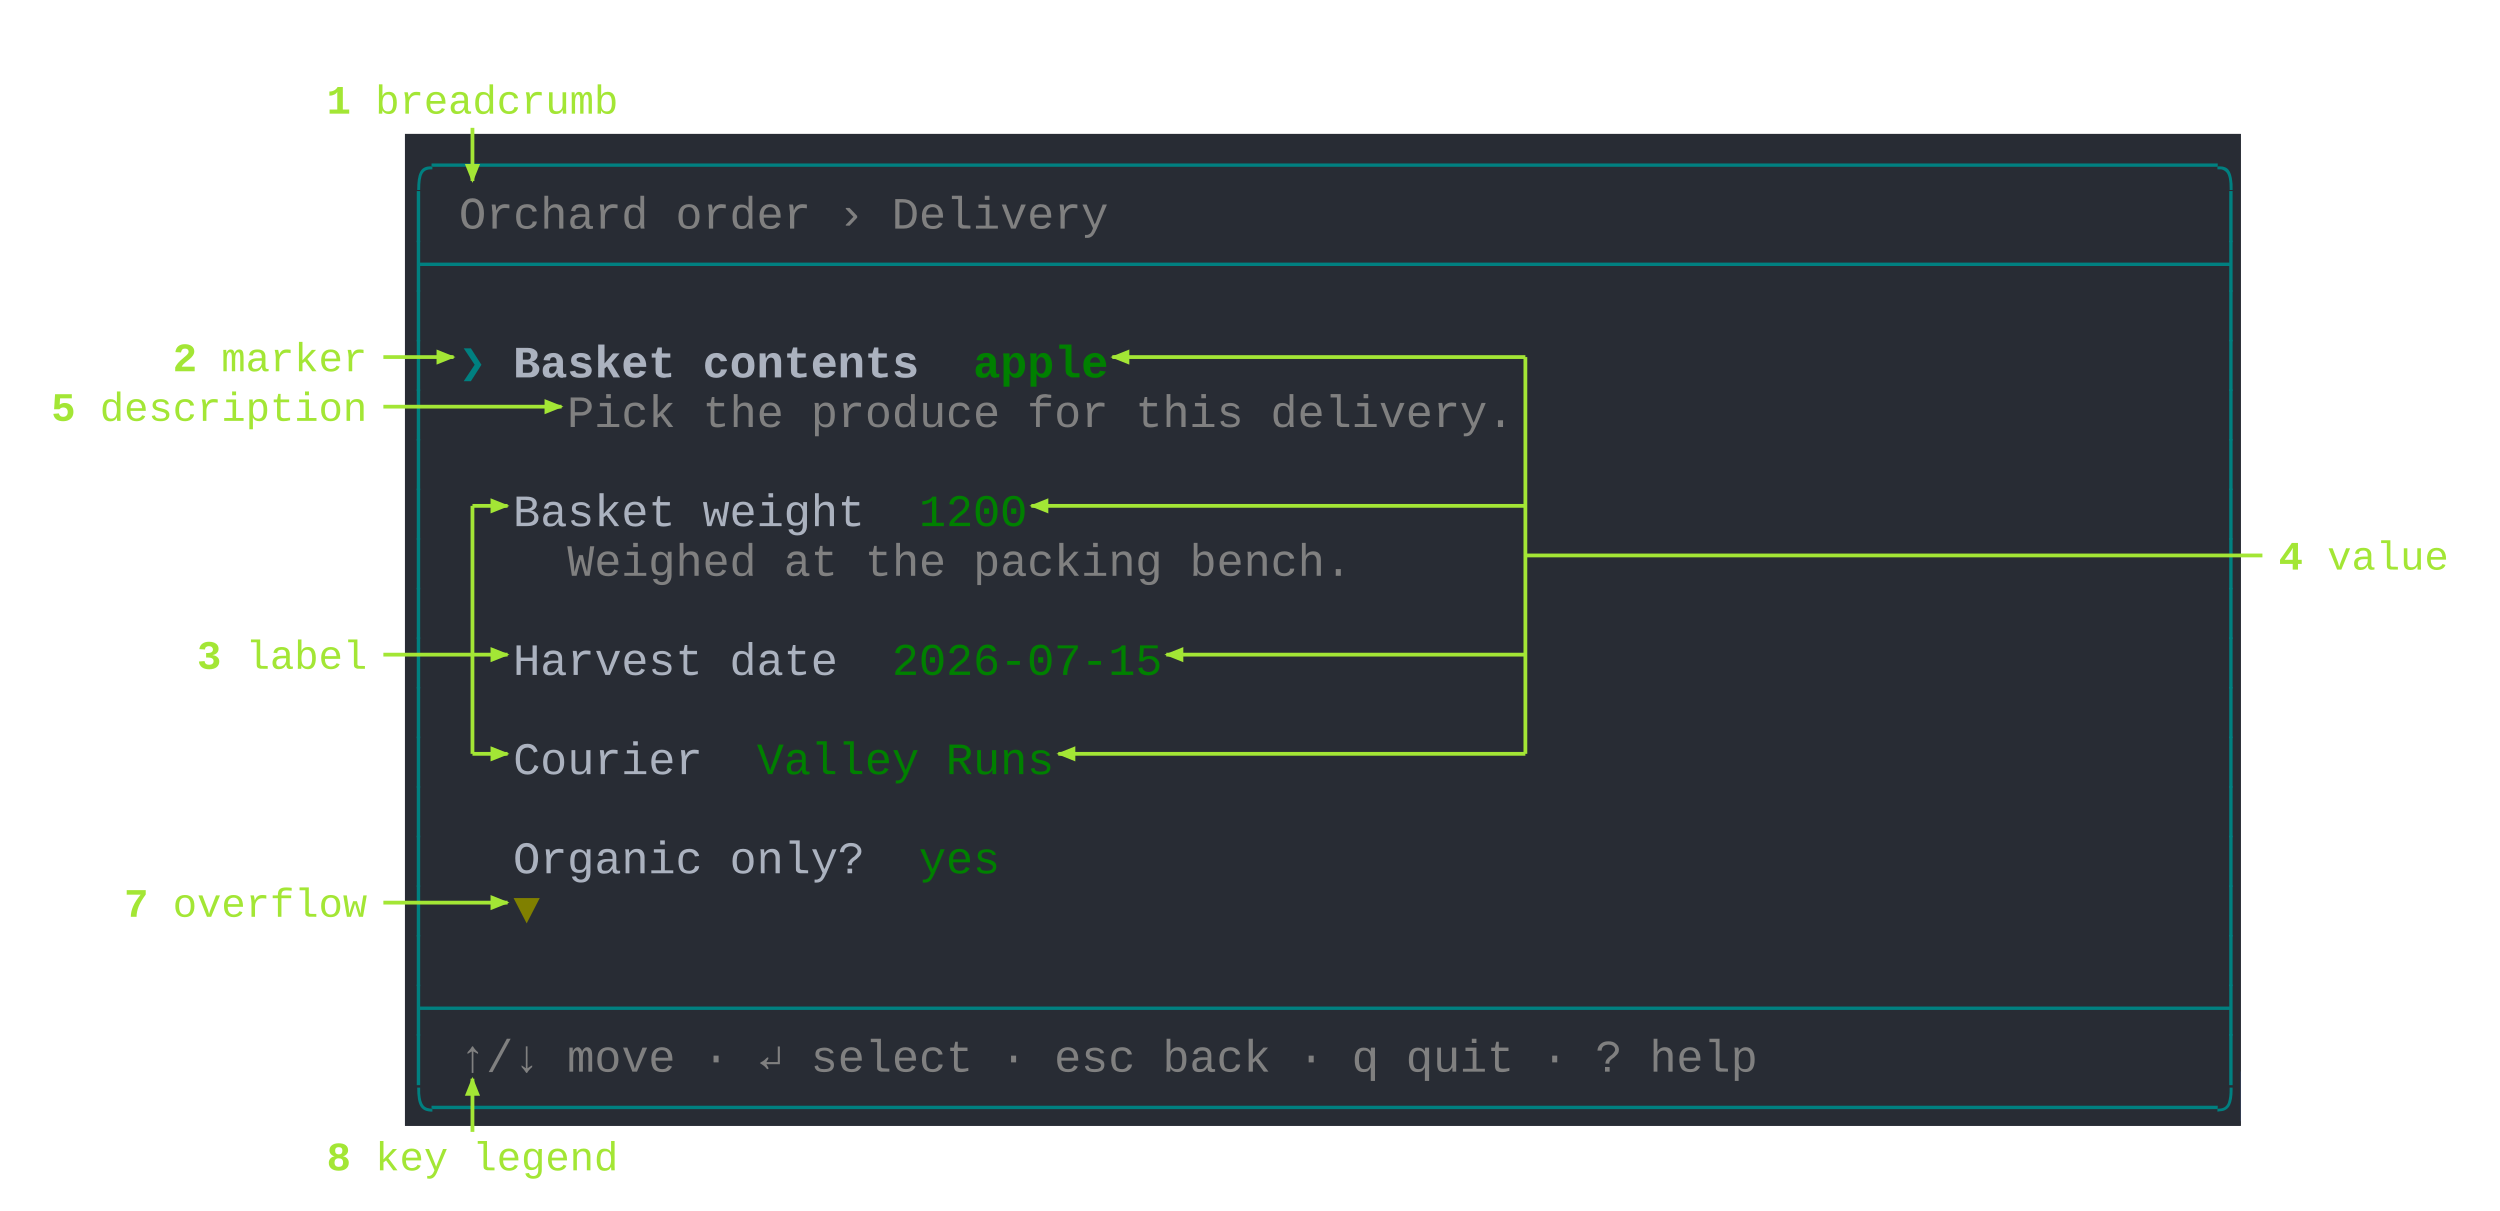
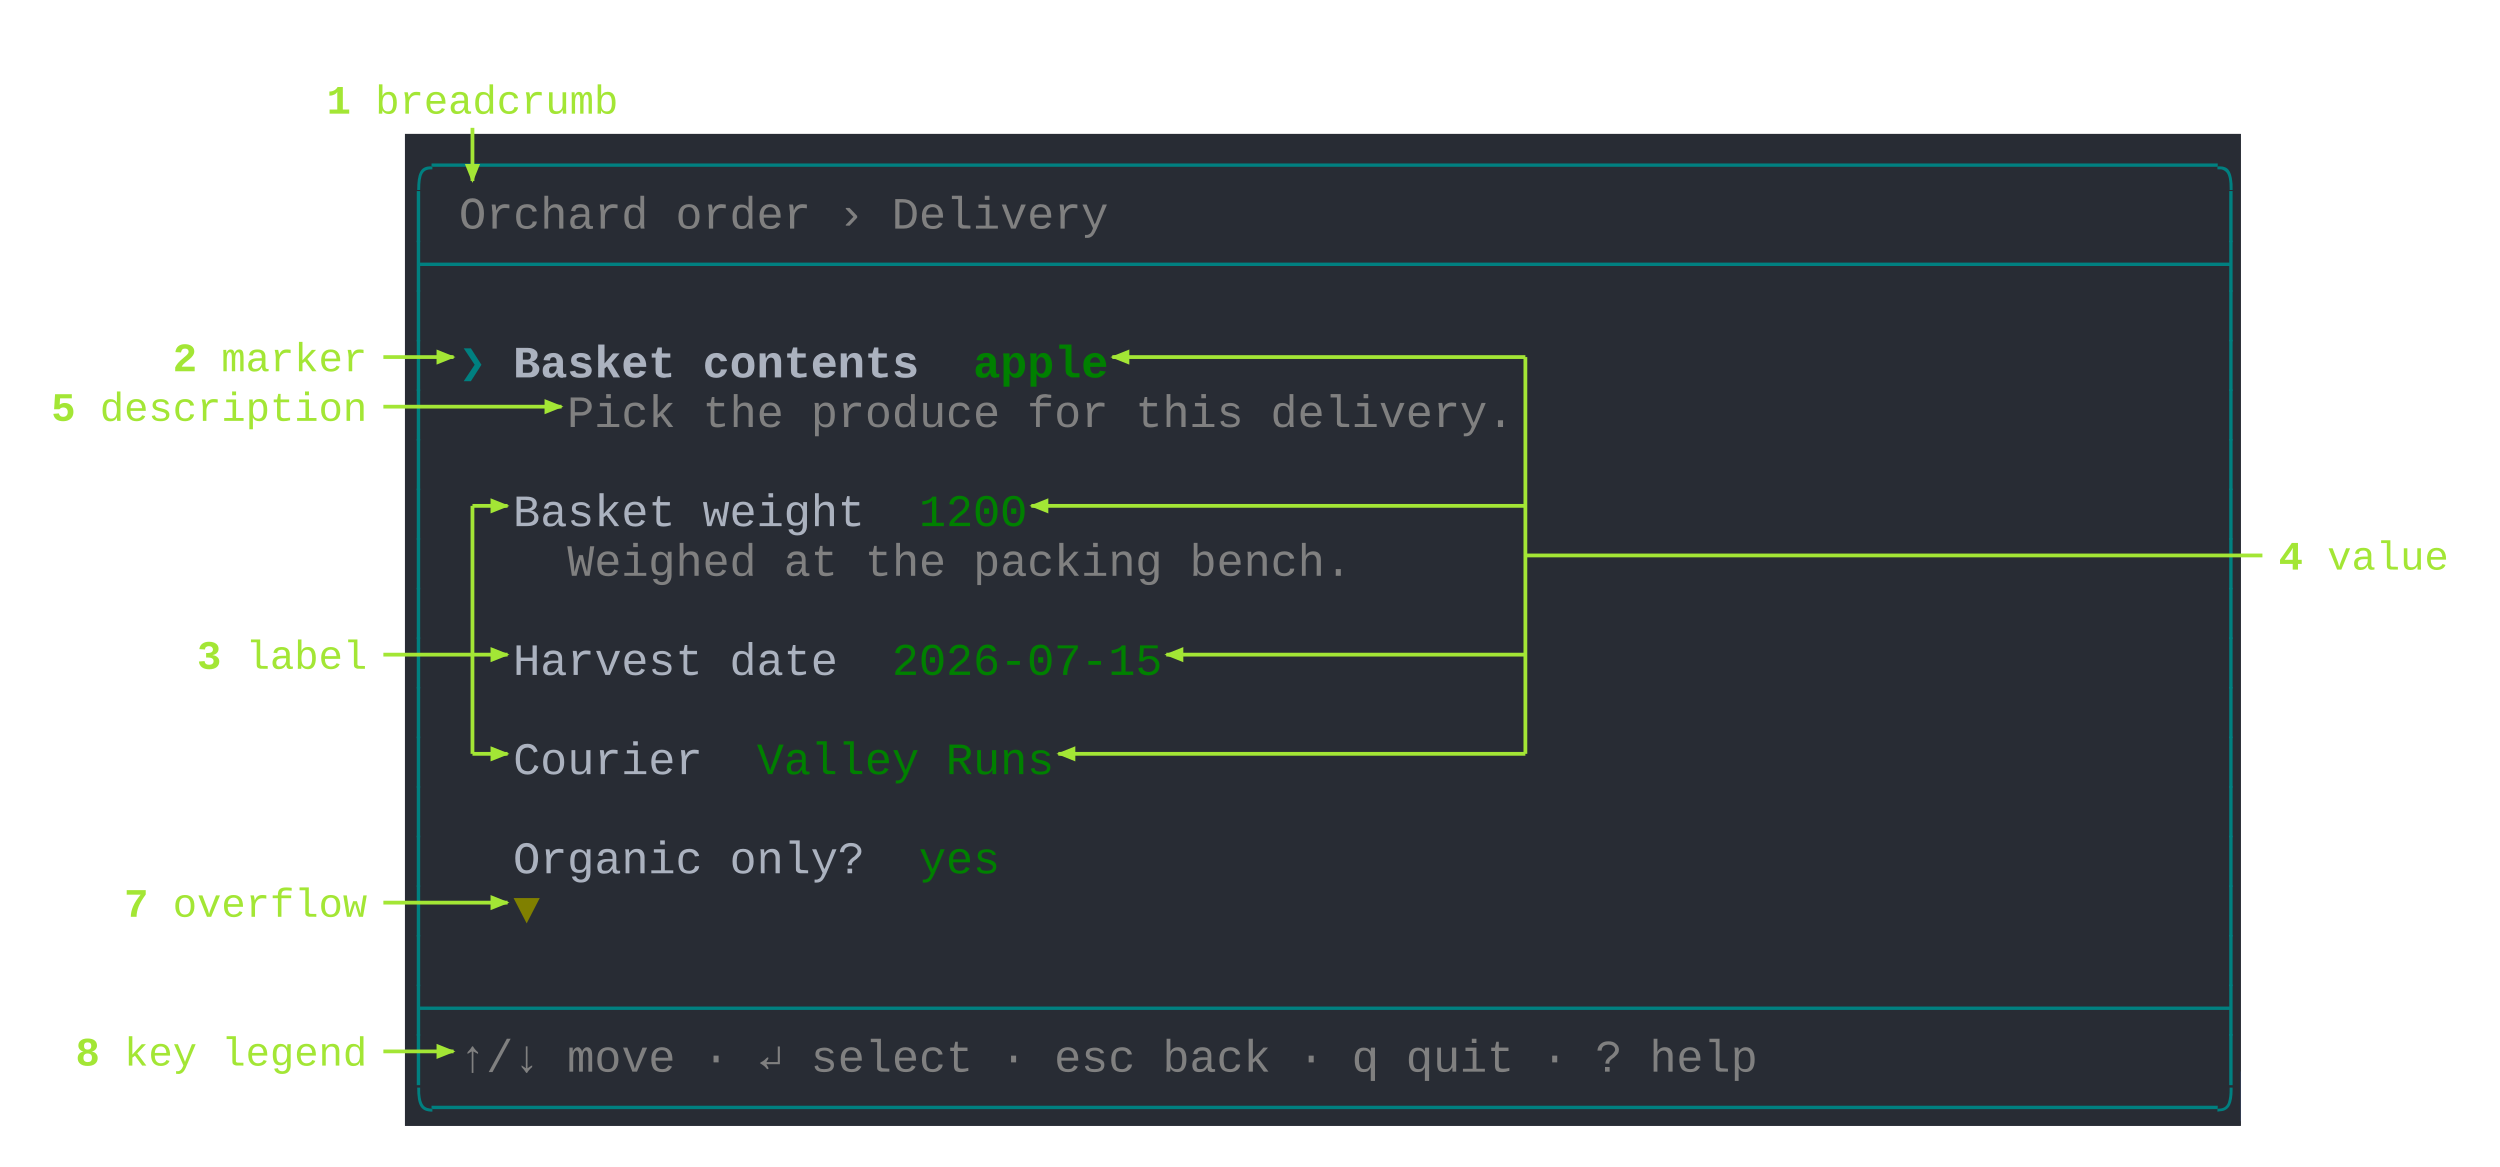
- <svg xmlns="http://www.w3.org/2000/svg" xmlns:xlink="http://www.w3.org/1999/xlink" width="926.00" height="448.50">
+ <svg xmlns="http://www.w3.org/2000/svg" xmlns:xlink="http://www.w3.org/1999/xlink" width="926.00" height="432.00">
  <defs>
    <marker id="anatomy-arrow" viewBox="0 0 10 10" refX="9" refY="5" markerWidth="5" markerHeight="5" orient="auto-start-reverse">
      <path d="M 0 1 L 10 5 L 0 9 z" fill="rgb(163,230,53)" />
    </marker>
  </defs>
  <g transform="translate(150.00,49.60)">
    <svg width="680" height="367.4">
      <rect width="680" height="367.4" rx="0" ry="0" class="a" />
      <svg height="367.4" viewBox="0 0 68 36.74" width="680">
        <style>.a{fill:rgb(40,44,52)}.b{font-family:Consolas,"Courier New",Courier,"Liberation Mono",monospace}.c{fill:rgb(0,128,128);white-space:pre}.d{fill:transparent}.e{fill:rgb(82,139,255)}.f{fill:rgb(128,128,128);white-space:pre}.g{fill:rgb(0,128,128);font-weight:bold;white-space:pre}.h{fill:rgb(171,178,191);font-weight:bold;white-space:pre}.i{fill:rgb(0,128,0);font-weight:bold;white-space:pre}.j{fill:rgb(171,178,191);white-space:pre}.k{fill:rgb(0,128,0);white-space:pre}.l{fill:rgb(128,128,0);font-weight:bold;white-space:pre}</style>
        <g font-family="Consolas, &quot;Courier New&quot;, Courier, &quot;Liberation Mono&quot;, monospace" font-size="1.67" class="b">
          <defs>
            <symbol id="1">
              <text x="0" y="1.67" class="c" textLength="68.136" lengthAdjust="spacingAndGlyphs">├──────────────────────────────────────────────────────────────────┤</text>
            </symbol>
            <symbol id="2">
              <text x="0" y="1.67" class="c" textLength="1.002" lengthAdjust="spacingAndGlyphs">│</text>
              <text x="67.134" y="1.67" class="c" textLength="1.002" lengthAdjust="spacingAndGlyphs">│</text>
            </symbol>
            <symbol id="a">
              <rect height="20" width="68" x="0" y="0" class="d" />
            </symbol>
            <symbol id="b">
              <rect height="1.837" width="1.102" class="e" />
            </symbol>
          </defs>
          <rect height="36.74" width="68" class="a" />
          <svg x="0" y="0" width="68">
            <svg x="0">
              <use xlink:href="#a" />
              <use xlink:href="#b" x="67.996" y="34.728" />
              <text x="0" y="1.67" class="c" textLength="68.136" lengthAdjust="spacingAndGlyphs">╭──────────────────────────────────────────────────────────────────╮</text>
              <text x="0" y="3.507" class="c" textLength="1.002" lengthAdjust="spacingAndGlyphs">│</text>
              <text x="2.004" y="3.507" class="f" textLength="7.014" lengthAdjust="spacingAndGlyphs">Orchard</text>
              <text x="10.02" y="3.507" class="f" textLength="5.01" lengthAdjust="spacingAndGlyphs">order</text>
              <text x="16.032" y="3.507" class="f" textLength="1.002" lengthAdjust="spacingAndGlyphs">›</text>
              <text x="18.036" y="3.507" class="f" textLength="8.016" lengthAdjust="spacingAndGlyphs">Delivery</text>
              <text x="67.134" y="3.507" class="c" textLength="1.002" lengthAdjust="spacingAndGlyphs">│</text>
              <use xlink:href="#1" y="3.674" />
              <use xlink:href="#2" y="5.511" />
              <text x="0" y="9.018" class="c" textLength="1.002" lengthAdjust="spacingAndGlyphs">│</text>
              <text x="2.004" y="9.018" class="g" textLength="1.002" lengthAdjust="spacingAndGlyphs">❯</text>
              <text x="4.008" y="9.018" class="h" textLength="6.012" lengthAdjust="spacingAndGlyphs">Basket</text>
              <text x="11.022" y="9.018" class="h" textLength="8.016" lengthAdjust="spacingAndGlyphs">contents</text>
              <text x="21.042" y="9.018" class="i" textLength="5.01" lengthAdjust="spacingAndGlyphs">apple</text>
              <text x="67.134" y="9.018" class="c" textLength="1.002" lengthAdjust="spacingAndGlyphs">│</text>
              <text x="0" y="10.855" class="c" textLength="1.002" lengthAdjust="spacingAndGlyphs">│</text>
              <text x="6.012" y="10.855" class="f" textLength="4.008" lengthAdjust="spacingAndGlyphs">Pick</text>
              <text x="11.022" y="10.855" class="f" textLength="3.006" lengthAdjust="spacingAndGlyphs">the</text>
              <text x="15.03" y="10.855" class="f" textLength="7.014" lengthAdjust="spacingAndGlyphs">produce</text>
              <text x="23.046" y="10.855" class="f" textLength="3.006" lengthAdjust="spacingAndGlyphs">for</text>
              <text x="27.054" y="10.855" class="f" textLength="4.008" lengthAdjust="spacingAndGlyphs">this</text>
              <text x="32.064" y="10.855" class="f" textLength="9.018" lengthAdjust="spacingAndGlyphs">delivery.</text>
              <text x="67.134" y="10.855" class="c" textLength="1.002" lengthAdjust="spacingAndGlyphs">│</text>
              <use xlink:href="#2" y="11.022" />
              <text x="0" y="14.529" class="c" textLength="1.002" lengthAdjust="spacingAndGlyphs">│</text>
              <text x="4.008" y="14.529" class="j" textLength="6.012" lengthAdjust="spacingAndGlyphs">Basket</text>
              <text x="11.022" y="14.529" class="j" textLength="6.012" lengthAdjust="spacingAndGlyphs">weight</text>
              <text x="19.038" y="14.529" class="k" textLength="4.008" lengthAdjust="spacingAndGlyphs">1200</text>
              <text x="67.134" y="14.529" class="c" textLength="1.002" lengthAdjust="spacingAndGlyphs">│</text>
              <text x="0" y="16.366" class="c" textLength="1.002" lengthAdjust="spacingAndGlyphs">│</text>
              <text x="6.012" y="16.366" class="f" textLength="7.014" lengthAdjust="spacingAndGlyphs">Weighed</text>
              <text x="14.028" y="16.366" class="f" textLength="2.004" lengthAdjust="spacingAndGlyphs">at</text>
              <text x="17.034" y="16.366" class="f" textLength="3.006" lengthAdjust="spacingAndGlyphs">the</text>
              <text x="21.042" y="16.366" class="f" textLength="7.014" lengthAdjust="spacingAndGlyphs">packing</text>
              <text x="29.058" y="16.366" class="f" textLength="6.012" lengthAdjust="spacingAndGlyphs">bench.</text>
              <text x="67.134" y="16.366" class="c" textLength="1.002" lengthAdjust="spacingAndGlyphs">│</text>
              <use xlink:href="#2" y="16.533" />
              <text x="0" y="20.04" class="c" textLength="1.002" lengthAdjust="spacingAndGlyphs">│</text>
              <text x="4.008" y="20.04" class="j" textLength="7.014" lengthAdjust="spacingAndGlyphs">Harvest</text>
              <text x="12.024" y="20.04" class="j" textLength="4.008" lengthAdjust="spacingAndGlyphs">date</text>
              <text x="18.036" y="20.04" class="k" textLength="10.02" lengthAdjust="spacingAndGlyphs">2026-07-15</text>
              <text x="67.134" y="20.04" class="c" textLength="1.002" lengthAdjust="spacingAndGlyphs">│</text>
              <use xlink:href="#2" y="20.207" />
              <text x="0" y="23.714" class="c" textLength="1.002" lengthAdjust="spacingAndGlyphs">│</text>
              <text x="4.008" y="23.714" class="j" textLength="7.014" lengthAdjust="spacingAndGlyphs">Courier</text>
              <text x="13.026" y="23.714" class="k" textLength="6.012" lengthAdjust="spacingAndGlyphs">Valley</text>
              <text x="20.04" y="23.714" class="k" textLength="4.008" lengthAdjust="spacingAndGlyphs">Runs</text>
              <text x="67.134" y="23.714" class="c" textLength="1.002" lengthAdjust="spacingAndGlyphs">│</text>
              <use xlink:href="#2" y="23.881" />
              <text x="0" y="27.388" class="c" textLength="1.002" lengthAdjust="spacingAndGlyphs">│</text>
              <text x="4.008" y="27.388" class="j" textLength="7.014" lengthAdjust="spacingAndGlyphs">Organic</text>
              <text x="12.024" y="27.388" class="j" textLength="5.01" lengthAdjust="spacingAndGlyphs">only?</text>
              <text x="19.038" y="27.388" class="k" textLength="3.006" lengthAdjust="spacingAndGlyphs">yes</text>
              <text x="67.134" y="27.388" class="c" textLength="1.002" lengthAdjust="spacingAndGlyphs">│</text>
              <text x="0" y="29.225" class="c" textLength="1.002" lengthAdjust="spacingAndGlyphs">│</text>
              <text x="4.008" y="29.225" class="l" textLength="1.002" lengthAdjust="spacingAndGlyphs">▼</text>
              <text x="67.134" y="29.225" class="c" textLength="1.002" lengthAdjust="spacingAndGlyphs">│</text>
              <use xlink:href="#2" y="29.392" />
              <use xlink:href="#1" y="31.229" />
              <text x="0" y="34.736" class="c" textLength="1.002" lengthAdjust="spacingAndGlyphs">│</text>
              <text x="2.004" y="34.736" class="f" textLength="3.006" lengthAdjust="spacingAndGlyphs">↑/↓</text>
              <text x="6.012" y="34.736" class="f" textLength="4.008" lengthAdjust="spacingAndGlyphs">move</text>
              <text x="11.022" y="34.736" class="f" textLength="1.002" lengthAdjust="spacingAndGlyphs">·</text>
              <text x="13.026" y="34.736" class="f" textLength="1.002" lengthAdjust="spacingAndGlyphs">↵</text>
              <text x="15.03" y="34.736" class="f" textLength="6.012" lengthAdjust="spacingAndGlyphs">select</text>
              <text x="22.044" y="34.736" class="f" textLength="1.002" lengthAdjust="spacingAndGlyphs">·</text>
              <text x="24.048" y="34.736" class="f" textLength="3.006" lengthAdjust="spacingAndGlyphs">esc</text>
              <text x="28.056" y="34.736" class="f" textLength="4.008" lengthAdjust="spacingAndGlyphs">back</text>
              <text x="33.066" y="34.736" class="f" textLength="1.002" lengthAdjust="spacingAndGlyphs">·</text>
              <text x="35.07" y="34.736" class="f" textLength="1.002" lengthAdjust="spacingAndGlyphs">q</text>
              <text x="37.074" y="34.736" class="f" textLength="4.008" lengthAdjust="spacingAndGlyphs">quit</text>
              <text x="42.084" y="34.736" class="f" textLength="1.002" lengthAdjust="spacingAndGlyphs">·</text>
              <text x="44.088" y="34.736" class="f" textLength="1.002" lengthAdjust="spacingAndGlyphs">?</text>
              <text x="46.092" y="34.736" class="f" textLength="4.008" lengthAdjust="spacingAndGlyphs">help</text>
              <text x="67.134" y="34.736" class="c" textLength="1.002" lengthAdjust="spacingAndGlyphs">│</text>
              <text x="0" y="36.573" class="c" textLength="68.136" lengthAdjust="spacingAndGlyphs">╰──────────────────────────────────────────────────────────────────╯</text>
            </svg>
          </svg>
        </g>
      </svg>
    </svg>
  </g>
  <g>
    <path d="M 175.00 47.35 L 175.00 67.05" fill="none" stroke="rgb(163,230,53)" stroke-width="1.4" marker-end="url(#anatomy-arrow)" />
    <text x="175.00" y="42.10" text-anchor="middle" fill="rgb(163,230,53)" font-family="Consolas, &quot;Courier New&quot;, Courier, monospace" font-size="15.0">
      <tspan font-weight="bold">1</tspan>  breadcrumb</text>
    <path d="M 142.00 132.26 L 144.00 132.26 L 168.00 132.26" fill="none" stroke="rgb(163,230,53)" stroke-width="1.4" stroke-linejoin="round" marker-end="url(#anatomy-arrow)" />
    <text x="136.00" y="137.51" text-anchor="end" fill="rgb(163,230,53)" font-family="Consolas, &quot;Courier New&quot;, Courier, monospace" font-size="15.0">
      <tspan font-weight="bold">2</tspan>  marker</text>
    <path d="M 565.00 132.26 L 565.00 279.22" fill="none" stroke="rgb(163,230,53)" stroke-width="1.4" />
    <path d="M 838.00 205.74 L 565.00 205.74" fill="none" stroke="rgb(163,230,53)" stroke-width="1.4" />
    <path d="M 565.00 132.26 L 412.00 132.26" fill="none" stroke="rgb(163,230,53)" stroke-width="1.4" marker-end="url(#anatomy-arrow)" />
    <path d="M 565.00 187.37 L 382.00 187.37" fill="none" stroke="rgb(163,230,53)" stroke-width="1.4" marker-end="url(#anatomy-arrow)" />
    <path d="M 565.00 242.48 L 432.00 242.48" fill="none" stroke="rgb(163,230,53)" stroke-width="1.4" marker-end="url(#anatomy-arrow)" />
    <path d="M 565.00 279.22 L 392.00 279.22" fill="none" stroke="rgb(163,230,53)" stroke-width="1.4" marker-end="url(#anatomy-arrow)" />
    <text x="844.00" y="210.99" text-anchor="start" fill="rgb(163,230,53)" font-family="Consolas, &quot;Courier New&quot;, Courier, monospace" font-size="15.0">
      <tspan font-weight="bold">4</tspan>  value</text>
    <path d="M 142.00 150.63 L 144.00 150.63 L 208.00 150.63" fill="none" stroke="rgb(163,230,53)" stroke-width="1.4" stroke-linejoin="round" marker-end="url(#anatomy-arrow)" />
    <text x="136.00" y="155.88" text-anchor="end" fill="rgb(163,230,53)" font-family="Consolas, &quot;Courier New&quot;, Courier, monospace" font-size="15.0">
      <tspan font-weight="bold">5</tspan>  description</text>
    <path d="M 175.00 187.37 L 175.00 279.22" fill="none" stroke="rgb(163,230,53)" stroke-width="1.4" />
    <path d="M 142.00 242.48 L 175.00 242.48" fill="none" stroke="rgb(163,230,53)" stroke-width="1.4" />
    <path d="M 175.00 187.37 L 188.00 187.37" fill="none" stroke="rgb(163,230,53)" stroke-width="1.4" marker-end="url(#anatomy-arrow)" />
    <path d="M 175.00 242.48 L 188.00 242.48" fill="none" stroke="rgb(163,230,53)" stroke-width="1.4" marker-end="url(#anatomy-arrow)" />
    <path d="M 175.00 279.22 L 188.00 279.22" fill="none" stroke="rgb(163,230,53)" stroke-width="1.4" marker-end="url(#anatomy-arrow)" />
    <text x="136.00" y="247.73" text-anchor="end" fill="rgb(163,230,53)" font-family="Consolas, &quot;Courier New&quot;, Courier, monospace" font-size="15.0">
      <tspan font-weight="bold">3</tspan>  label</text>
    <path d="M 142.00 334.33 L 144.00 334.33 L 188.00 334.33" fill="none" stroke="rgb(163,230,53)" stroke-width="1.4" stroke-linejoin="round" marker-end="url(#anatomy-arrow)" />
    <text x="136.00" y="339.58" text-anchor="end" fill="rgb(163,230,53)" font-family="Consolas, &quot;Courier New&quot;, Courier, monospace" font-size="15.0">
      <tspan font-weight="bold">7</tspan>  overflow</text>
-     <path d="M 175.00 419.25 L 175.00 399.55" fill="none" stroke="rgb(163,230,53)" stroke-width="1.4" marker-end="url(#anatomy-arrow)" />
-     <text x="175.00" y="433.50" text-anchor="middle" fill="rgb(163,230,53)" font-family="Consolas, &quot;Courier New&quot;, Courier, monospace" font-size="15.0">
+     <path d="M 142.00 389.44 L 144.00 389.44 L 168.00 389.44" fill="none" stroke="rgb(163,230,53)" stroke-width="1.4" stroke-linejoin="round" marker-end="url(#anatomy-arrow)" />
+     <text x="136.00" y="394.69" text-anchor="end" fill="rgb(163,230,53)" font-family="Consolas, &quot;Courier New&quot;, Courier, monospace" font-size="15.0">
      <tspan font-weight="bold">8</tspan>  key legend</text>
  </g>
</svg>
